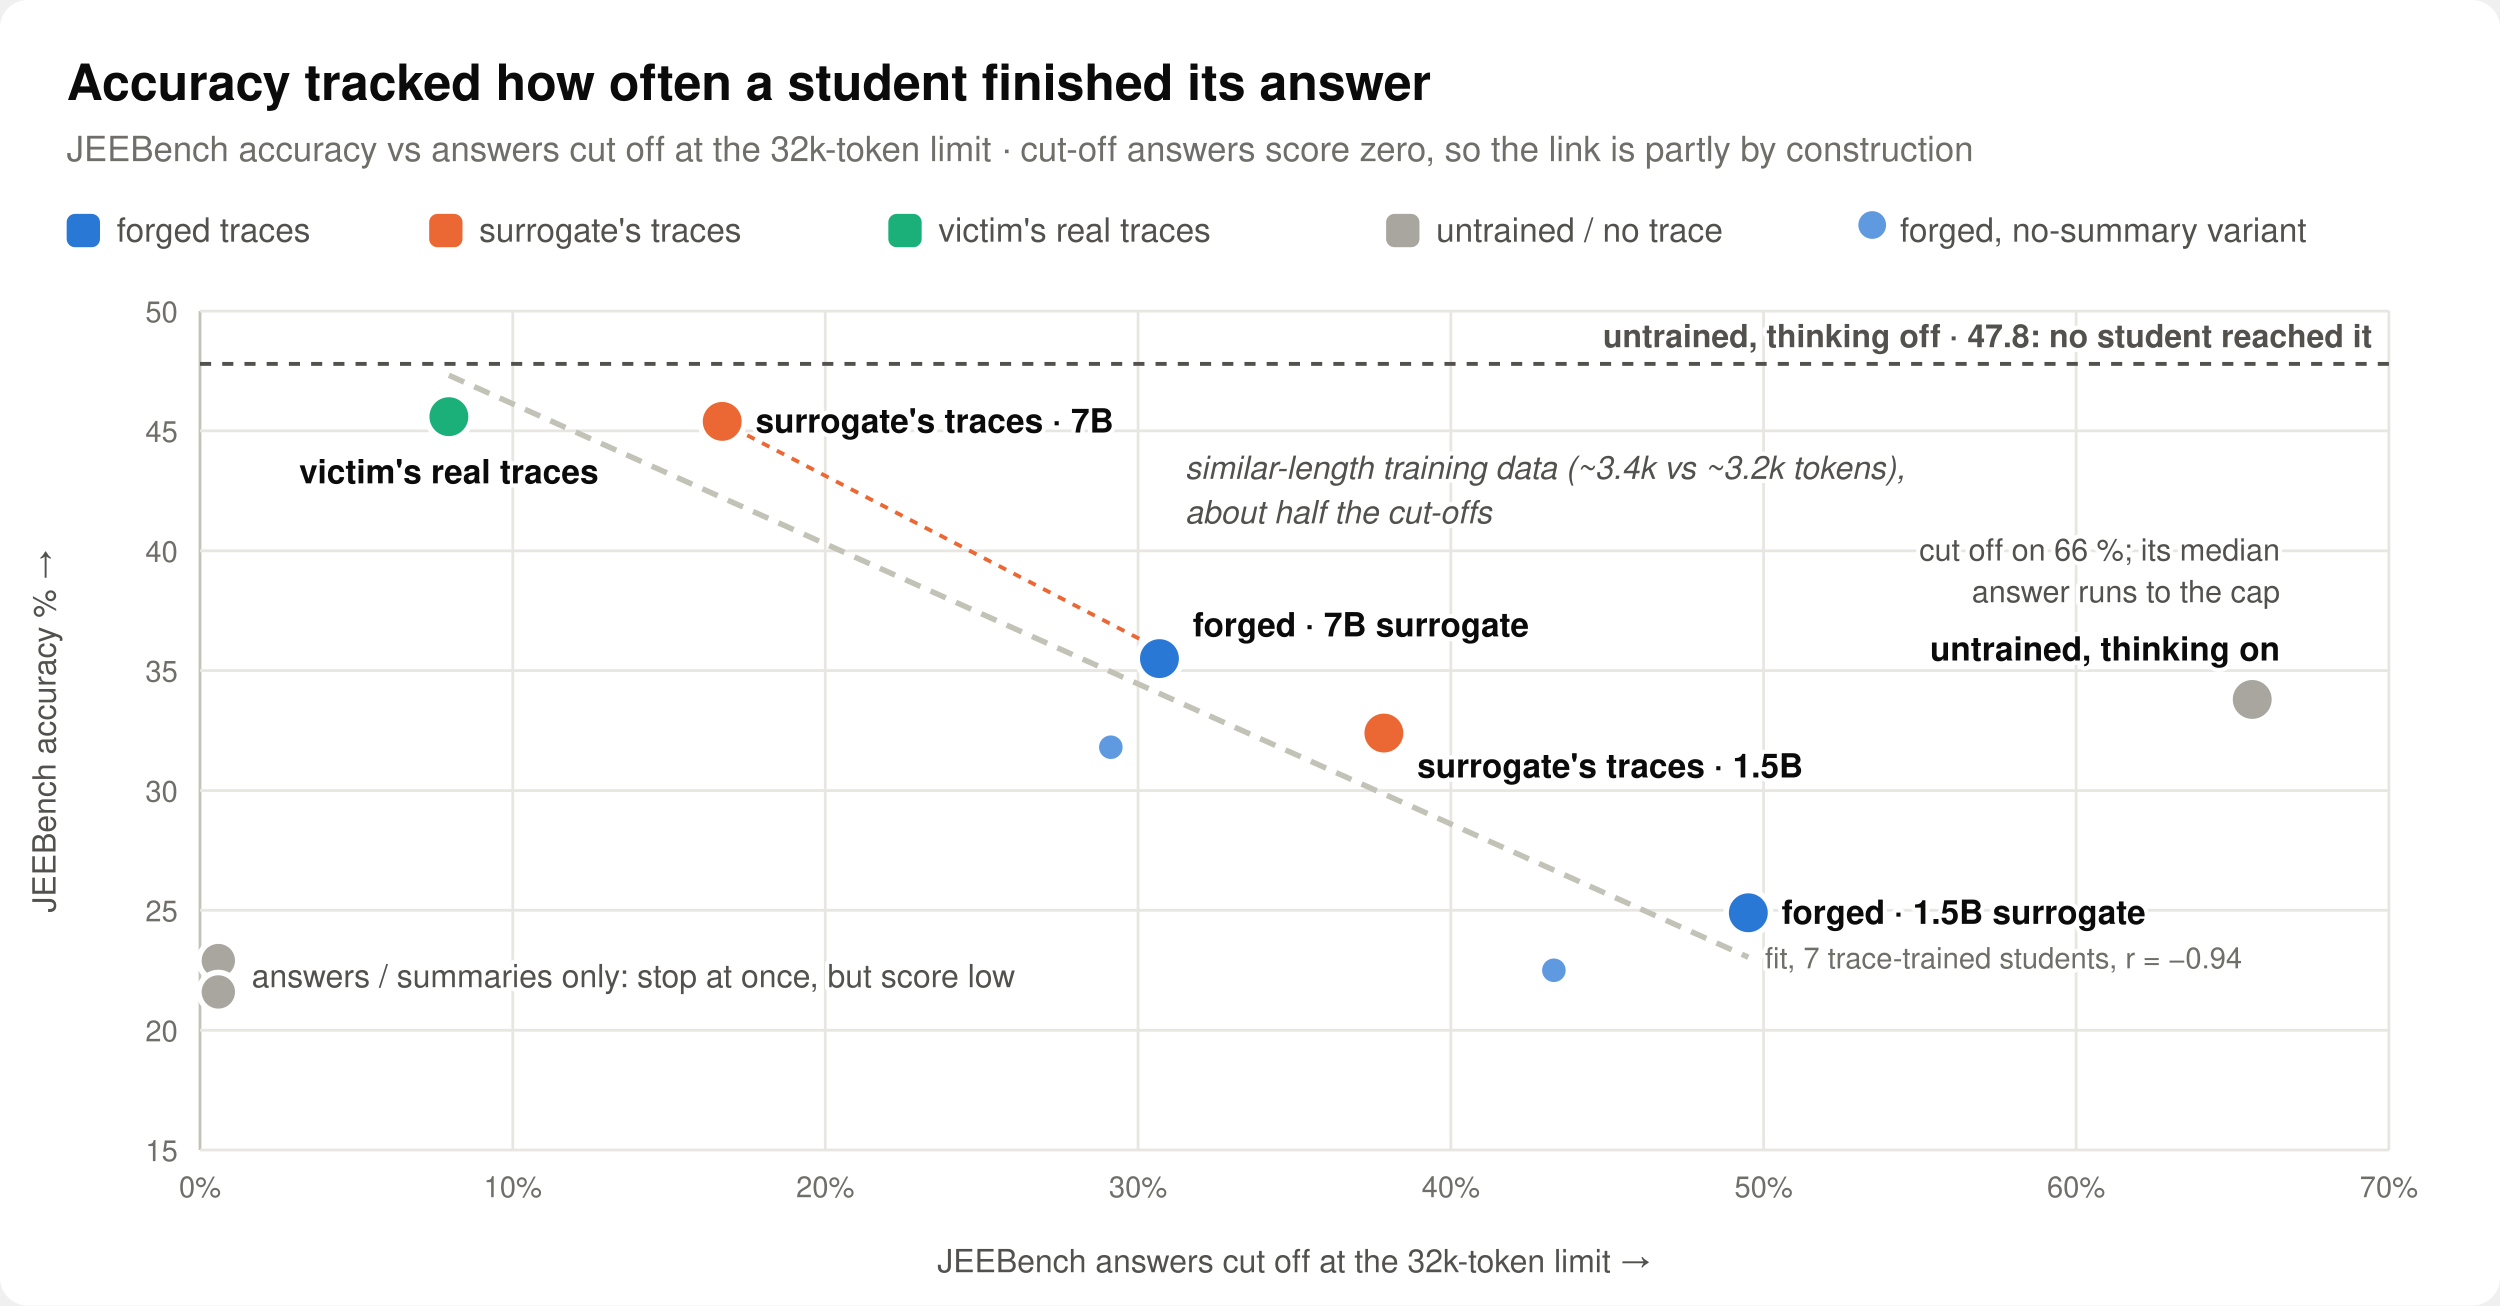
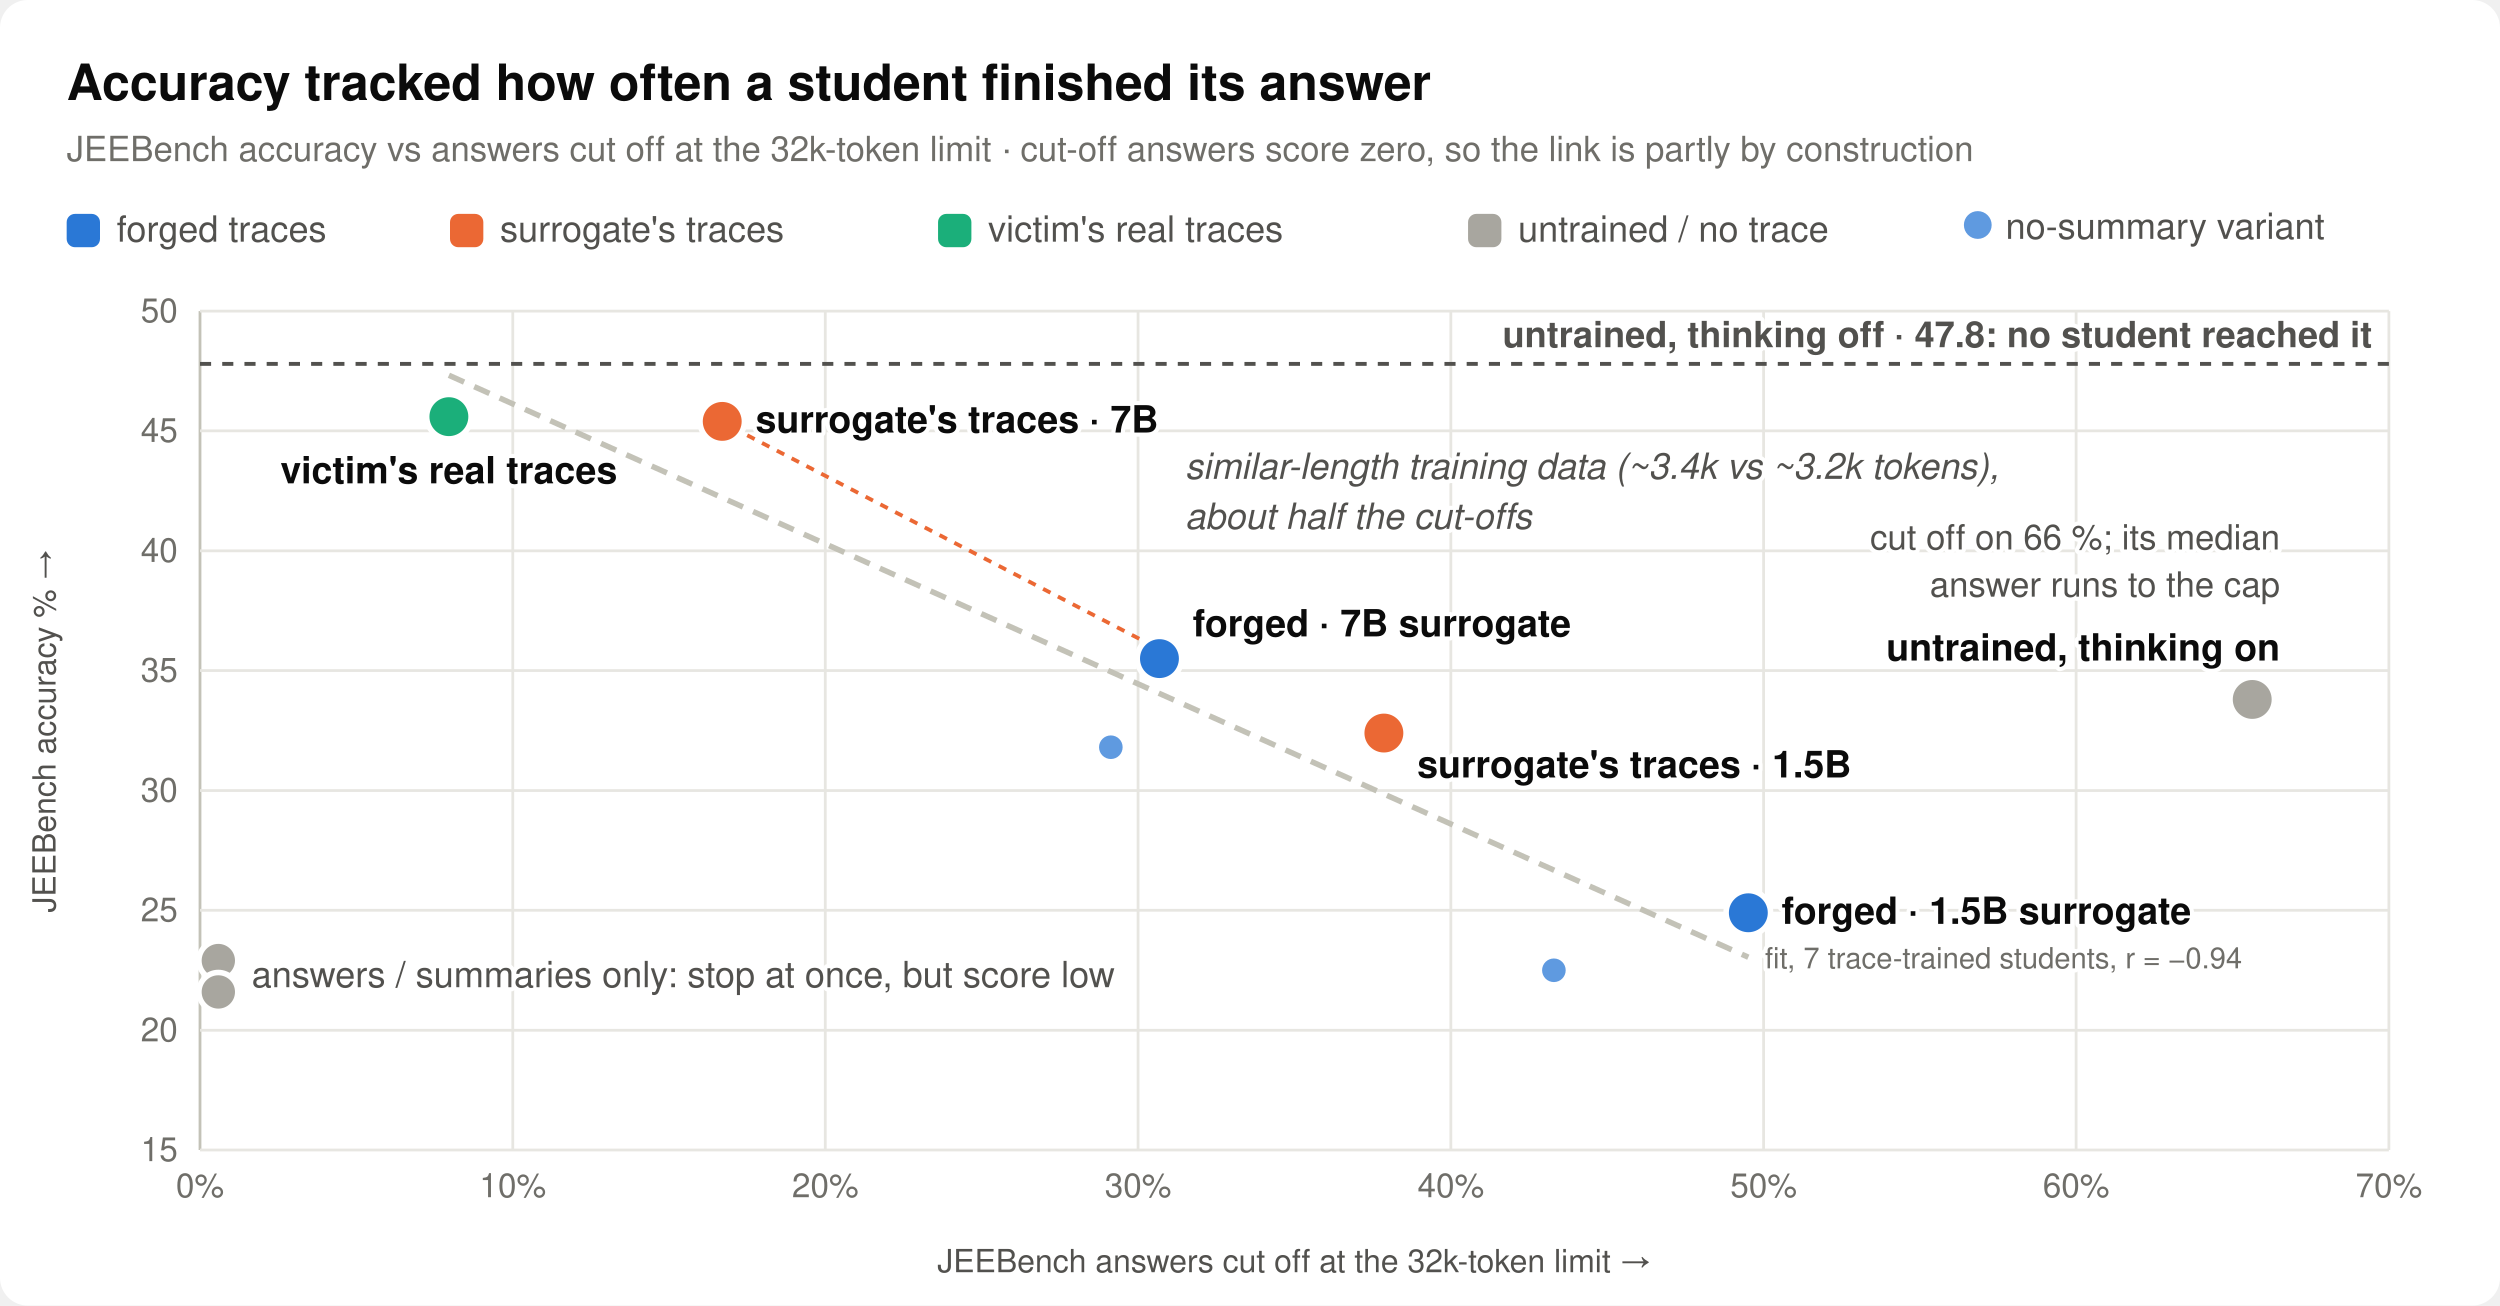
<svg xmlns="http://www.w3.org/2000/svg" width="900" height="470" viewBox="0 0 900 470" role="img" aria-label="JEEBench accuracy vs truncation rate by student">
  <rect x="0.0" y="0.0" width="900.0" height="470.0" rx="10" fill="#ffffff" />
  <text x="24.0" y="36.0" font-family="system-ui, -apple-system, &quot;Segoe UI&quot;, Helvetica, Arial, sans-serif" font-size="18" fill="#0b0b0b" text-anchor="start" font-weight="700" style="">Accuracy tracked how often a student finished its answer</text>
  <text x="24.0" y="58.0" font-family="system-ui, -apple-system, &quot;Segoe UI&quot;, Helvetica, Arial, sans-serif" font-size="12.5" fill="#6f6e69" text-anchor="start" font-weight="normal" style="">JEEBench accuracy vs answers cut off at the 32k-token limit · cut-off answers score zero, so the link is partly by construction</text>
  <rect x="24.0" y="77.0" width="12.0" height="12.0" rx="3" fill="#2a78d6" />
-   <text x="42.0" y="87.0" font-family="system-ui, -apple-system, &quot;Segoe UI&quot;, Helvetica, Arial, sans-serif" font-size="12" fill="#52514e" text-anchor="start" font-weight="normal" style="">forged traces</text>
-   <rect x="154.5" y="77.0" width="12.0" height="12.0" rx="3" fill="#eb6834" />
-   <text x="172.5" y="87.0" font-family="system-ui, -apple-system, &quot;Segoe UI&quot;, Helvetica, Arial, sans-serif" font-size="12" fill="#52514e" text-anchor="start" font-weight="normal" style="">surrogate's traces</text>
-   <rect x="319.8" y="77.0" width="12.0" height="12.0" rx="3" fill="#1baf7a" />
-   <text x="337.8" y="87.0" font-family="system-ui, -apple-system, &quot;Segoe UI&quot;, Helvetica, Arial, sans-serif" font-size="12" fill="#52514e" text-anchor="start" font-weight="normal" style="">victim's real traces</text>
-   <rect x="499.0" y="77.0" width="12.0" height="12.0" rx="3" fill="#a8a69f" />
-   <text x="517.0" y="87.0" font-family="system-ui, -apple-system, &quot;Segoe UI&quot;, Helvetica, Arial, sans-serif" font-size="12" fill="#52514e" text-anchor="start" font-weight="normal" style="">untrained / no trace</text>
-   <circle cx="674" cy="81" r="5" fill="#2a78d6" opacity="0.75" />
-   <text x="684.0" y="87.0" font-family="system-ui, -apple-system, &quot;Segoe UI&quot;, Helvetica, Arial, sans-serif" font-size="12" fill="#52514e" text-anchor="start" font-weight="normal" style="">forged, no-summary variant</text>
+   <text x="42.0" y="87.0" font-family="system-ui, -apple-system, &quot;Segoe UI&quot;, Helvetica, Arial, sans-serif" font-size="13" fill="#52514e" text-anchor="start" font-weight="normal" style="">forged traces</text>
+   <rect x="162.0" y="77.0" width="12.0" height="12.0" rx="3" fill="#eb6834" />
+   <text x="180.0" y="87.0" font-family="system-ui, -apple-system, &quot;Segoe UI&quot;, Helvetica, Arial, sans-serif" font-size="13" fill="#52514e" text-anchor="start" font-weight="normal" style="">surrogate's traces</text>
+   <rect x="337.7" y="77.0" width="12.0" height="12.0" rx="3" fill="#1baf7a" />
+   <text x="355.7" y="87.0" font-family="system-ui, -apple-system, &quot;Segoe UI&quot;, Helvetica, Arial, sans-serif" font-size="13" fill="#52514e" text-anchor="start" font-weight="normal" style="">victim's real traces</text>
+   <rect x="528.5" y="77.0" width="12.0" height="12.0" rx="3" fill="#a8a69f" />
+   <text x="546.5" y="87.0" font-family="system-ui, -apple-system, &quot;Segoe UI&quot;, Helvetica, Arial, sans-serif" font-size="13" fill="#52514e" text-anchor="start" font-weight="normal" style="">untrained / no trace</text>
+   <circle cx="712" cy="81" r="5" fill="#2a78d6" opacity="0.75" />
+   <text x="722.0" y="86.0" font-family="system-ui, -apple-system, &quot;Segoe UI&quot;, Helvetica, Arial, sans-serif" font-size="13" fill="#52514e" text-anchor="start" font-weight="normal" style="">no-summary variant</text>
  <line x1="72.0" y1="112.0" x2="72.0" y2="414.0" stroke="#c3c2b7" stroke-width="1.0" />
-   <text x="72.0" y="431.0" font-family="system-ui, -apple-system, &quot;Segoe UI&quot;, Helvetica, Arial, sans-serif" font-size="10.5" fill="#6f6e69" text-anchor="middle" font-weight="normal" style="font-variant-numeric: tabular-nums;">0%</text>
+   <text x="72.0" y="431.0" font-family="system-ui, -apple-system, &quot;Segoe UI&quot;, Helvetica, Arial, sans-serif" font-size="12" fill="#6f6e69" text-anchor="middle" font-weight="normal" style="font-variant-numeric: tabular-nums;">0%</text>
  <line x1="184.6" y1="112.0" x2="184.6" y2="414.0" stroke="#e7e6e1" stroke-width="1.0" />
-   <text x="184.6" y="431.0" font-family="system-ui, -apple-system, &quot;Segoe UI&quot;, Helvetica, Arial, sans-serif" font-size="10.5" fill="#6f6e69" text-anchor="middle" font-weight="normal" style="font-variant-numeric: tabular-nums;">10%</text>
+   <text x="184.6" y="431.0" font-family="system-ui, -apple-system, &quot;Segoe UI&quot;, Helvetica, Arial, sans-serif" font-size="12" fill="#6f6e69" text-anchor="middle" font-weight="normal" style="font-variant-numeric: tabular-nums;">10%</text>
  <line x1="297.1" y1="112.0" x2="297.1" y2="414.0" stroke="#e7e6e1" stroke-width="1.0" />
-   <text x="297.1" y="431.0" font-family="system-ui, -apple-system, &quot;Segoe UI&quot;, Helvetica, Arial, sans-serif" font-size="10.5" fill="#6f6e69" text-anchor="middle" font-weight="normal" style="font-variant-numeric: tabular-nums;">20%</text>
+   <text x="297.1" y="431.0" font-family="system-ui, -apple-system, &quot;Segoe UI&quot;, Helvetica, Arial, sans-serif" font-size="12" fill="#6f6e69" text-anchor="middle" font-weight="normal" style="font-variant-numeric: tabular-nums;">20%</text>
  <line x1="409.7" y1="112.0" x2="409.7" y2="414.0" stroke="#e7e6e1" stroke-width="1.0" />
-   <text x="409.7" y="431.0" font-family="system-ui, -apple-system, &quot;Segoe UI&quot;, Helvetica, Arial, sans-serif" font-size="10.5" fill="#6f6e69" text-anchor="middle" font-weight="normal" style="font-variant-numeric: tabular-nums;">30%</text>
+   <text x="409.7" y="431.0" font-family="system-ui, -apple-system, &quot;Segoe UI&quot;, Helvetica, Arial, sans-serif" font-size="12" fill="#6f6e69" text-anchor="middle" font-weight="normal" style="font-variant-numeric: tabular-nums;">30%</text>
  <line x1="522.3" y1="112.0" x2="522.3" y2="414.0" stroke="#e7e6e1" stroke-width="1.0" />
-   <text x="522.3" y="431.0" font-family="system-ui, -apple-system, &quot;Segoe UI&quot;, Helvetica, Arial, sans-serif" font-size="10.5" fill="#6f6e69" text-anchor="middle" font-weight="normal" style="font-variant-numeric: tabular-nums;">40%</text>
+   <text x="522.3" y="431.0" font-family="system-ui, -apple-system, &quot;Segoe UI&quot;, Helvetica, Arial, sans-serif" font-size="12" fill="#6f6e69" text-anchor="middle" font-weight="normal" style="font-variant-numeric: tabular-nums;">40%</text>
  <line x1="634.9" y1="112.0" x2="634.9" y2="414.0" stroke="#e7e6e1" stroke-width="1.0" />
-   <text x="634.9" y="431.0" font-family="system-ui, -apple-system, &quot;Segoe UI&quot;, Helvetica, Arial, sans-serif" font-size="10.5" fill="#6f6e69" text-anchor="middle" font-weight="normal" style="font-variant-numeric: tabular-nums;">50%</text>
+   <text x="634.9" y="431.0" font-family="system-ui, -apple-system, &quot;Segoe UI&quot;, Helvetica, Arial, sans-serif" font-size="12" fill="#6f6e69" text-anchor="middle" font-weight="normal" style="font-variant-numeric: tabular-nums;">50%</text>
  <line x1="747.4" y1="112.0" x2="747.4" y2="414.0" stroke="#e7e6e1" stroke-width="1.0" />
-   <text x="747.4" y="431.0" font-family="system-ui, -apple-system, &quot;Segoe UI&quot;, Helvetica, Arial, sans-serif" font-size="10.5" fill="#6f6e69" text-anchor="middle" font-weight="normal" style="font-variant-numeric: tabular-nums;">60%</text>
+   <text x="747.4" y="431.0" font-family="system-ui, -apple-system, &quot;Segoe UI&quot;, Helvetica, Arial, sans-serif" font-size="12" fill="#6f6e69" text-anchor="middle" font-weight="normal" style="font-variant-numeric: tabular-nums;">60%</text>
  <line x1="860.0" y1="112.0" x2="860.0" y2="414.0" stroke="#e7e6e1" stroke-width="1.0" />
-   <text x="860.0" y="431.0" font-family="system-ui, -apple-system, &quot;Segoe UI&quot;, Helvetica, Arial, sans-serif" font-size="10.5" fill="#6f6e69" text-anchor="middle" font-weight="normal" style="font-variant-numeric: tabular-nums;">70%</text>
+   <text x="860.0" y="431.0" font-family="system-ui, -apple-system, &quot;Segoe UI&quot;, Helvetica, Arial, sans-serif" font-size="12" fill="#6f6e69" text-anchor="middle" font-weight="normal" style="font-variant-numeric: tabular-nums;">70%</text>
  <line x1="72.0" y1="414.0" x2="860.0" y2="414.0" stroke="#e7e6e1" stroke-width="1.0" />
-   <text x="64.0" y="418.0" font-family="system-ui, -apple-system, &quot;Segoe UI&quot;, Helvetica, Arial, sans-serif" font-size="10.5" fill="#6f6e69" text-anchor="end" font-weight="normal" style="font-variant-numeric: tabular-nums;">15</text>
+   <text x="64.0" y="418.0" font-family="system-ui, -apple-system, &quot;Segoe UI&quot;, Helvetica, Arial, sans-serif" font-size="12" fill="#6f6e69" text-anchor="end" font-weight="normal" style="font-variant-numeric: tabular-nums;">15</text>
  <line x1="72.0" y1="370.9" x2="860.0" y2="370.9" stroke="#e7e6e1" stroke-width="1.0" />
-   <text x="64.0" y="374.9" font-family="system-ui, -apple-system, &quot;Segoe UI&quot;, Helvetica, Arial, sans-serif" font-size="10.5" fill="#6f6e69" text-anchor="end" font-weight="normal" style="font-variant-numeric: tabular-nums;">20</text>
+   <text x="64.0" y="374.9" font-family="system-ui, -apple-system, &quot;Segoe UI&quot;, Helvetica, Arial, sans-serif" font-size="12" fill="#6f6e69" text-anchor="end" font-weight="normal" style="font-variant-numeric: tabular-nums;">20</text>
  <line x1="72.0" y1="327.7" x2="860.0" y2="327.7" stroke="#e7e6e1" stroke-width="1.0" />
-   <text x="64.0" y="331.7" font-family="system-ui, -apple-system, &quot;Segoe UI&quot;, Helvetica, Arial, sans-serif" font-size="10.5" fill="#6f6e69" text-anchor="end" font-weight="normal" style="font-variant-numeric: tabular-nums;">25</text>
+   <text x="64.0" y="331.7" font-family="system-ui, -apple-system, &quot;Segoe UI&quot;, Helvetica, Arial, sans-serif" font-size="12" fill="#6f6e69" text-anchor="end" font-weight="normal" style="font-variant-numeric: tabular-nums;">25</text>
  <line x1="72.0" y1="284.6" x2="860.0" y2="284.6" stroke="#e7e6e1" stroke-width="1.0" />
-   <text x="64.0" y="288.6" font-family="system-ui, -apple-system, &quot;Segoe UI&quot;, Helvetica, Arial, sans-serif" font-size="10.5" fill="#6f6e69" text-anchor="end" font-weight="normal" style="font-variant-numeric: tabular-nums;">30</text>
+   <text x="64.0" y="288.6" font-family="system-ui, -apple-system, &quot;Segoe UI&quot;, Helvetica, Arial, sans-serif" font-size="12" fill="#6f6e69" text-anchor="end" font-weight="normal" style="font-variant-numeric: tabular-nums;">30</text>
  <line x1="72.0" y1="241.4" x2="860.0" y2="241.4" stroke="#e7e6e1" stroke-width="1.0" />
-   <text x="64.0" y="245.4" font-family="system-ui, -apple-system, &quot;Segoe UI&quot;, Helvetica, Arial, sans-serif" font-size="10.5" fill="#6f6e69" text-anchor="end" font-weight="normal" style="font-variant-numeric: tabular-nums;">35</text>
+   <text x="64.0" y="245.4" font-family="system-ui, -apple-system, &quot;Segoe UI&quot;, Helvetica, Arial, sans-serif" font-size="12" fill="#6f6e69" text-anchor="end" font-weight="normal" style="font-variant-numeric: tabular-nums;">35</text>
  <line x1="72.0" y1="198.3" x2="860.0" y2="198.3" stroke="#e7e6e1" stroke-width="1.0" />
-   <text x="64.0" y="202.3" font-family="system-ui, -apple-system, &quot;Segoe UI&quot;, Helvetica, Arial, sans-serif" font-size="10.5" fill="#6f6e69" text-anchor="end" font-weight="normal" style="font-variant-numeric: tabular-nums;">40</text>
+   <text x="64.0" y="202.3" font-family="system-ui, -apple-system, &quot;Segoe UI&quot;, Helvetica, Arial, sans-serif" font-size="12" fill="#6f6e69" text-anchor="end" font-weight="normal" style="font-variant-numeric: tabular-nums;">40</text>
  <line x1="72.0" y1="155.1" x2="860.0" y2="155.1" stroke="#e7e6e1" stroke-width="1.0" />
-   <text x="64.0" y="159.1" font-family="system-ui, -apple-system, &quot;Segoe UI&quot;, Helvetica, Arial, sans-serif" font-size="10.5" fill="#6f6e69" text-anchor="end" font-weight="normal" style="font-variant-numeric: tabular-nums;">45</text>
+   <text x="64.0" y="159.1" font-family="system-ui, -apple-system, &quot;Segoe UI&quot;, Helvetica, Arial, sans-serif" font-size="12" fill="#6f6e69" text-anchor="end" font-weight="normal" style="font-variant-numeric: tabular-nums;">45</text>
  <line x1="72.0" y1="112.0" x2="860.0" y2="112.0" stroke="#e7e6e1" stroke-width="1.0" />
-   <text x="64.0" y="116.0" font-family="system-ui, -apple-system, &quot;Segoe UI&quot;, Helvetica, Arial, sans-serif" font-size="10.5" fill="#6f6e69" text-anchor="end" font-weight="normal" style="font-variant-numeric: tabular-nums;">50</text>
+   <text x="64.0" y="116.0" font-family="system-ui, -apple-system, &quot;Segoe UI&quot;, Helvetica, Arial, sans-serif" font-size="12" fill="#6f6e69" text-anchor="end" font-weight="normal" style="font-variant-numeric: tabular-nums;">50</text>
  <text x="466.0" y="458.0" font-family="system-ui, -apple-system, &quot;Segoe UI&quot;, Helvetica, Arial, sans-serif" font-size="11.5" fill="#52514e" text-anchor="middle" font-weight="normal" style="">JEEBench answers cut off at the 32k-token limit →</text>
  <text x="20" y="263.0" font-family="system-ui, -apple-system, &quot;Segoe UI&quot;, Helvetica, Arial, sans-serif" font-size="11.5" fill="#52514e" text-anchor="middle" transform="rotate(-90 20 263.0)">JEEBench accuracy % →</text>
  <line x1="161.6" y1="135.1" x2="629.4" y2="344.6" stroke="#c3c2b7" stroke-width="2" stroke-dasharray="6 4" />
  <text x="635.4" y="348.6" font-family="system-ui, -apple-system, &quot;Segoe UI&quot;, Helvetica, Arial, sans-serif" font-size="10.5" fill="#6f6e69" text-anchor="start" font-weight="normal" style="" paint-order="stroke" stroke="#ffffff" stroke-width="3" stroke-linejoin="round">fit, 7 trace-trained students, r = −0.94</text>
  <line x1="72.0" y1="131.0" x2="860.0" y2="131.0" stroke="#52514e" stroke-width="1.4" stroke-dasharray="4 4" />
-   <text x="854.0" y="125.0" font-family="system-ui, -apple-system, &quot;Segoe UI&quot;, Helvetica, Arial, sans-serif" font-size="11.5" fill="#52514e" text-anchor="end" font-weight="600" style="" paint-order="stroke" stroke="#ffffff" stroke-width="3" stroke-linejoin="round">untrained, thinking off · 47.8: no student reached it</text>
-   <text x="820.8" y="201.8" font-family="system-ui, -apple-system, &quot;Segoe UI&quot;, Helvetica, Arial, sans-serif" font-size="11" fill="#52514e" text-anchor="end" font-weight="normal" style="" paint-order="stroke" stroke="#ffffff" stroke-width="3" stroke-linejoin="round">cut off on 66 %; its median</text>
-   <text x="820.8" y="216.8" font-family="system-ui, -apple-system, &quot;Segoe UI&quot;, Helvetica, Arial, sans-serif" font-size="11" fill="#52514e" text-anchor="end" font-weight="normal" style="" paint-order="stroke" stroke="#ffffff" stroke-width="3" stroke-linejoin="round">answer runs to the cap</text>
+   <text x="854.0" y="125.0" font-family="system-ui, -apple-system, &quot;Segoe UI&quot;, Helvetica, Arial, sans-serif" font-size="13" fill="#52514e" text-anchor="end" font-weight="600" style="" paint-order="stroke" stroke="#ffffff" stroke-width="3" stroke-linejoin="round">untrained, thinking off · 47.8: no student reached it</text>
+   <text x="820.8" y="197.8" font-family="system-ui, -apple-system, &quot;Segoe UI&quot;, Helvetica, Arial, sans-serif" font-size="12.5" fill="#52514e" text-anchor="end" font-weight="normal" style="" paint-order="stroke" stroke="#ffffff" stroke-width="3" stroke-linejoin="round">cut off on 66 %; its median</text>
+   <text x="820.8" y="214.8" font-family="system-ui, -apple-system, &quot;Segoe UI&quot;, Helvetica, Arial, sans-serif" font-size="12.5" fill="#52514e" text-anchor="end" font-weight="normal" style="" paint-order="stroke" stroke="#ffffff" stroke-width="3" stroke-linejoin="round">answer runs to the cap</text>
  <circle cx="78.6" cy="345.8" r="7" fill="#a8a69f" stroke="#ffffff" stroke-width="2" />
  <circle cx="78.6" cy="357.1" r="7" fill="#a8a69f" stroke="#ffffff" stroke-width="2" />
-   <text x="90.6" y="355.4" font-family="system-ui, -apple-system, &quot;Segoe UI&quot;, Helvetica, Arial, sans-serif" font-size="11.5" fill="#52514e" text-anchor="start" font-weight="normal" style="" paint-order="stroke" stroke="#ffffff" stroke-width="3" stroke-linejoin="round">answers / summaries only: stop at once, but score low</text>
+   <text x="90.6" y="355.4" font-family="system-ui, -apple-system, &quot;Segoe UI&quot;, Helvetica, Arial, sans-serif" font-size="13" fill="#52514e" text-anchor="start" font-weight="normal" style="" paint-order="stroke" stroke="#ffffff" stroke-width="3" stroke-linejoin="round">answers / summaries only: stop at once, but score low</text>
  <line x1="269.0" y1="156.7" x2="410.4" y2="230.1" stroke="#eb6834" stroke-width="1.4" stroke-dasharray="3 3" />
-   <text x="426.6" y="172.4" font-family="system-ui, -apple-system, &quot;Segoe UI&quot;, Helvetica, Arial, sans-serif" font-size="11.5" fill="#52514e" text-anchor="start" font-weight="normal" style="font-style: italic;" paint-order="stroke" stroke="#ffffff" stroke-width="3" stroke-linejoin="round">similar-length training data (~3.4k vs ~3.2k tokens),</text>
-   <text x="426.6" y="188.4" font-family="system-ui, -apple-system, &quot;Segoe UI&quot;, Helvetica, Arial, sans-serif" font-size="11.5" fill="#52514e" text-anchor="start" font-weight="normal" style="font-style: italic;" paint-order="stroke" stroke="#ffffff" stroke-width="3" stroke-linejoin="round">about half the cut-offs</text>
+   <text x="426.6" y="172.4" font-family="system-ui, -apple-system, &quot;Segoe UI&quot;, Helvetica, Arial, sans-serif" font-size="13" fill="#52514e" text-anchor="start" font-weight="normal" style="font-style: italic;" paint-order="stroke" stroke="#ffffff" stroke-width="3" stroke-linejoin="round">similar-length training data (~3.4k vs ~3.2k tokens),</text>
+   <text x="426.6" y="190.4" font-family="system-ui, -apple-system, &quot;Segoe UI&quot;, Helvetica, Arial, sans-serif" font-size="13" fill="#52514e" text-anchor="start" font-weight="normal" style="font-style: italic;" paint-order="stroke" stroke="#ffffff" stroke-width="3" stroke-linejoin="round">about half the cut-offs</text>
  <circle cx="399.9" cy="269.0" r="5" fill="#2a78d6" stroke="#ffffff" stroke-width="1.5" opacity="0.75" />
  <circle cx="559.4" cy="349.3" r="5" fill="#2a78d6" stroke="#ffffff" stroke-width="1.5" opacity="0.75" />
  <circle cx="810.8" cy="251.8" r="8" fill="#a8a69f" stroke="#ffffff" stroke-width="2" />
-   <text x="820.8" y="237.8" font-family="system-ui, -apple-system, &quot;Segoe UI&quot;, Helvetica, Arial, sans-serif" font-size="12" fill="#0b0b0b" text-anchor="end" font-weight="600" style="" paint-order="stroke" stroke="#ffffff" stroke-width="3" stroke-linejoin="round">untrained, thinking on</text>
+   <text x="820.8" y="237.8" font-family="system-ui, -apple-system, &quot;Segoe UI&quot;, Helvetica, Arial, sans-serif" font-size="13.5" fill="#0b0b0b" text-anchor="end" font-weight="600" style="" paint-order="stroke" stroke="#ffffff" stroke-width="3" stroke-linejoin="round">untrained, thinking on</text>
  <circle cx="161.6" cy="150.0" r="8" fill="#1baf7a" stroke="#ffffff" stroke-width="2" />
-   <text x="161.6" y="174.0" font-family="system-ui, -apple-system, &quot;Segoe UI&quot;, Helvetica, Arial, sans-serif" font-size="12" fill="#0b0b0b" text-anchor="middle" font-weight="600" style="" paint-order="stroke" stroke="#ffffff" stroke-width="3" stroke-linejoin="round">victim's real traces</text>
+   <text x="161.6" y="174.0" font-family="system-ui, -apple-system, &quot;Segoe UI&quot;, Helvetica, Arial, sans-serif" font-size="13.5" fill="#0b0b0b" text-anchor="middle" font-weight="600" style="" paint-order="stroke" stroke="#ffffff" stroke-width="3" stroke-linejoin="round">victim's real traces</text>
  <circle cx="260.0" cy="151.7" r="8" fill="#eb6834" stroke="#ffffff" stroke-width="2" />
-   <text x="272.0" y="155.7" font-family="system-ui, -apple-system, &quot;Segoe UI&quot;, Helvetica, Arial, sans-serif" font-size="12" fill="#0b0b0b" text-anchor="start" font-weight="600" style="" paint-order="stroke" stroke="#ffffff" stroke-width="3" stroke-linejoin="round">surrogate's traces · 7B</text>
+   <text x="272.0" y="155.7" font-family="system-ui, -apple-system, &quot;Segoe UI&quot;, Helvetica, Arial, sans-serif" font-size="13.5" fill="#0b0b0b" text-anchor="start" font-weight="600" style="" paint-order="stroke" stroke="#ffffff" stroke-width="3" stroke-linejoin="round">surrogate's traces · 7B</text>
  <circle cx="498.2" cy="263.9" r="8" fill="#eb6834" stroke="#ffffff" stroke-width="2" />
-   <text x="510.2" y="279.9" font-family="system-ui, -apple-system, &quot;Segoe UI&quot;, Helvetica, Arial, sans-serif" font-size="12" fill="#0b0b0b" text-anchor="start" font-weight="600" style="" paint-order="stroke" stroke="#ffffff" stroke-width="3" stroke-linejoin="round">surrogate's traces · 1.5B</text>
+   <text x="510.2" y="279.9" font-family="system-ui, -apple-system, &quot;Segoe UI&quot;, Helvetica, Arial, sans-serif" font-size="13.5" fill="#0b0b0b" text-anchor="start" font-weight="600" style="" paint-order="stroke" stroke="#ffffff" stroke-width="3" stroke-linejoin="round">surrogate's traces · 1.5B</text>
  <circle cx="417.4" cy="237.1" r="8" fill="#2a78d6" stroke="#ffffff" stroke-width="2" />
-   <text x="429.4" y="229.1" font-family="system-ui, -apple-system, &quot;Segoe UI&quot;, Helvetica, Arial, sans-serif" font-size="12" fill="#0b0b0b" text-anchor="start" font-weight="600" style="" paint-order="stroke" stroke="#ffffff" stroke-width="3" stroke-linejoin="round">forged · 7B surrogate</text>
+   <text x="429.4" y="229.1" font-family="system-ui, -apple-system, &quot;Segoe UI&quot;, Helvetica, Arial, sans-serif" font-size="13.5" fill="#0b0b0b" text-anchor="start" font-weight="600" style="" paint-order="stroke" stroke="#ffffff" stroke-width="3" stroke-linejoin="round">forged · 7B surrogate</text>
  <circle cx="629.4" cy="328.6" r="8" fill="#2a78d6" stroke="#ffffff" stroke-width="2" />
-   <text x="641.4" y="332.6" font-family="system-ui, -apple-system, &quot;Segoe UI&quot;, Helvetica, Arial, sans-serif" font-size="12" fill="#0b0b0b" text-anchor="start" font-weight="600" style="" paint-order="stroke" stroke="#ffffff" stroke-width="3" stroke-linejoin="round">forged · 1.5B surrogate</text>
+   <text x="641.4" y="332.6" font-family="system-ui, -apple-system, &quot;Segoe UI&quot;, Helvetica, Arial, sans-serif" font-size="13.5" fill="#0b0b0b" text-anchor="start" font-weight="600" style="" paint-order="stroke" stroke="#ffffff" stroke-width="3" stroke-linejoin="round">forged · 1.5B surrogate</text>
</svg>
